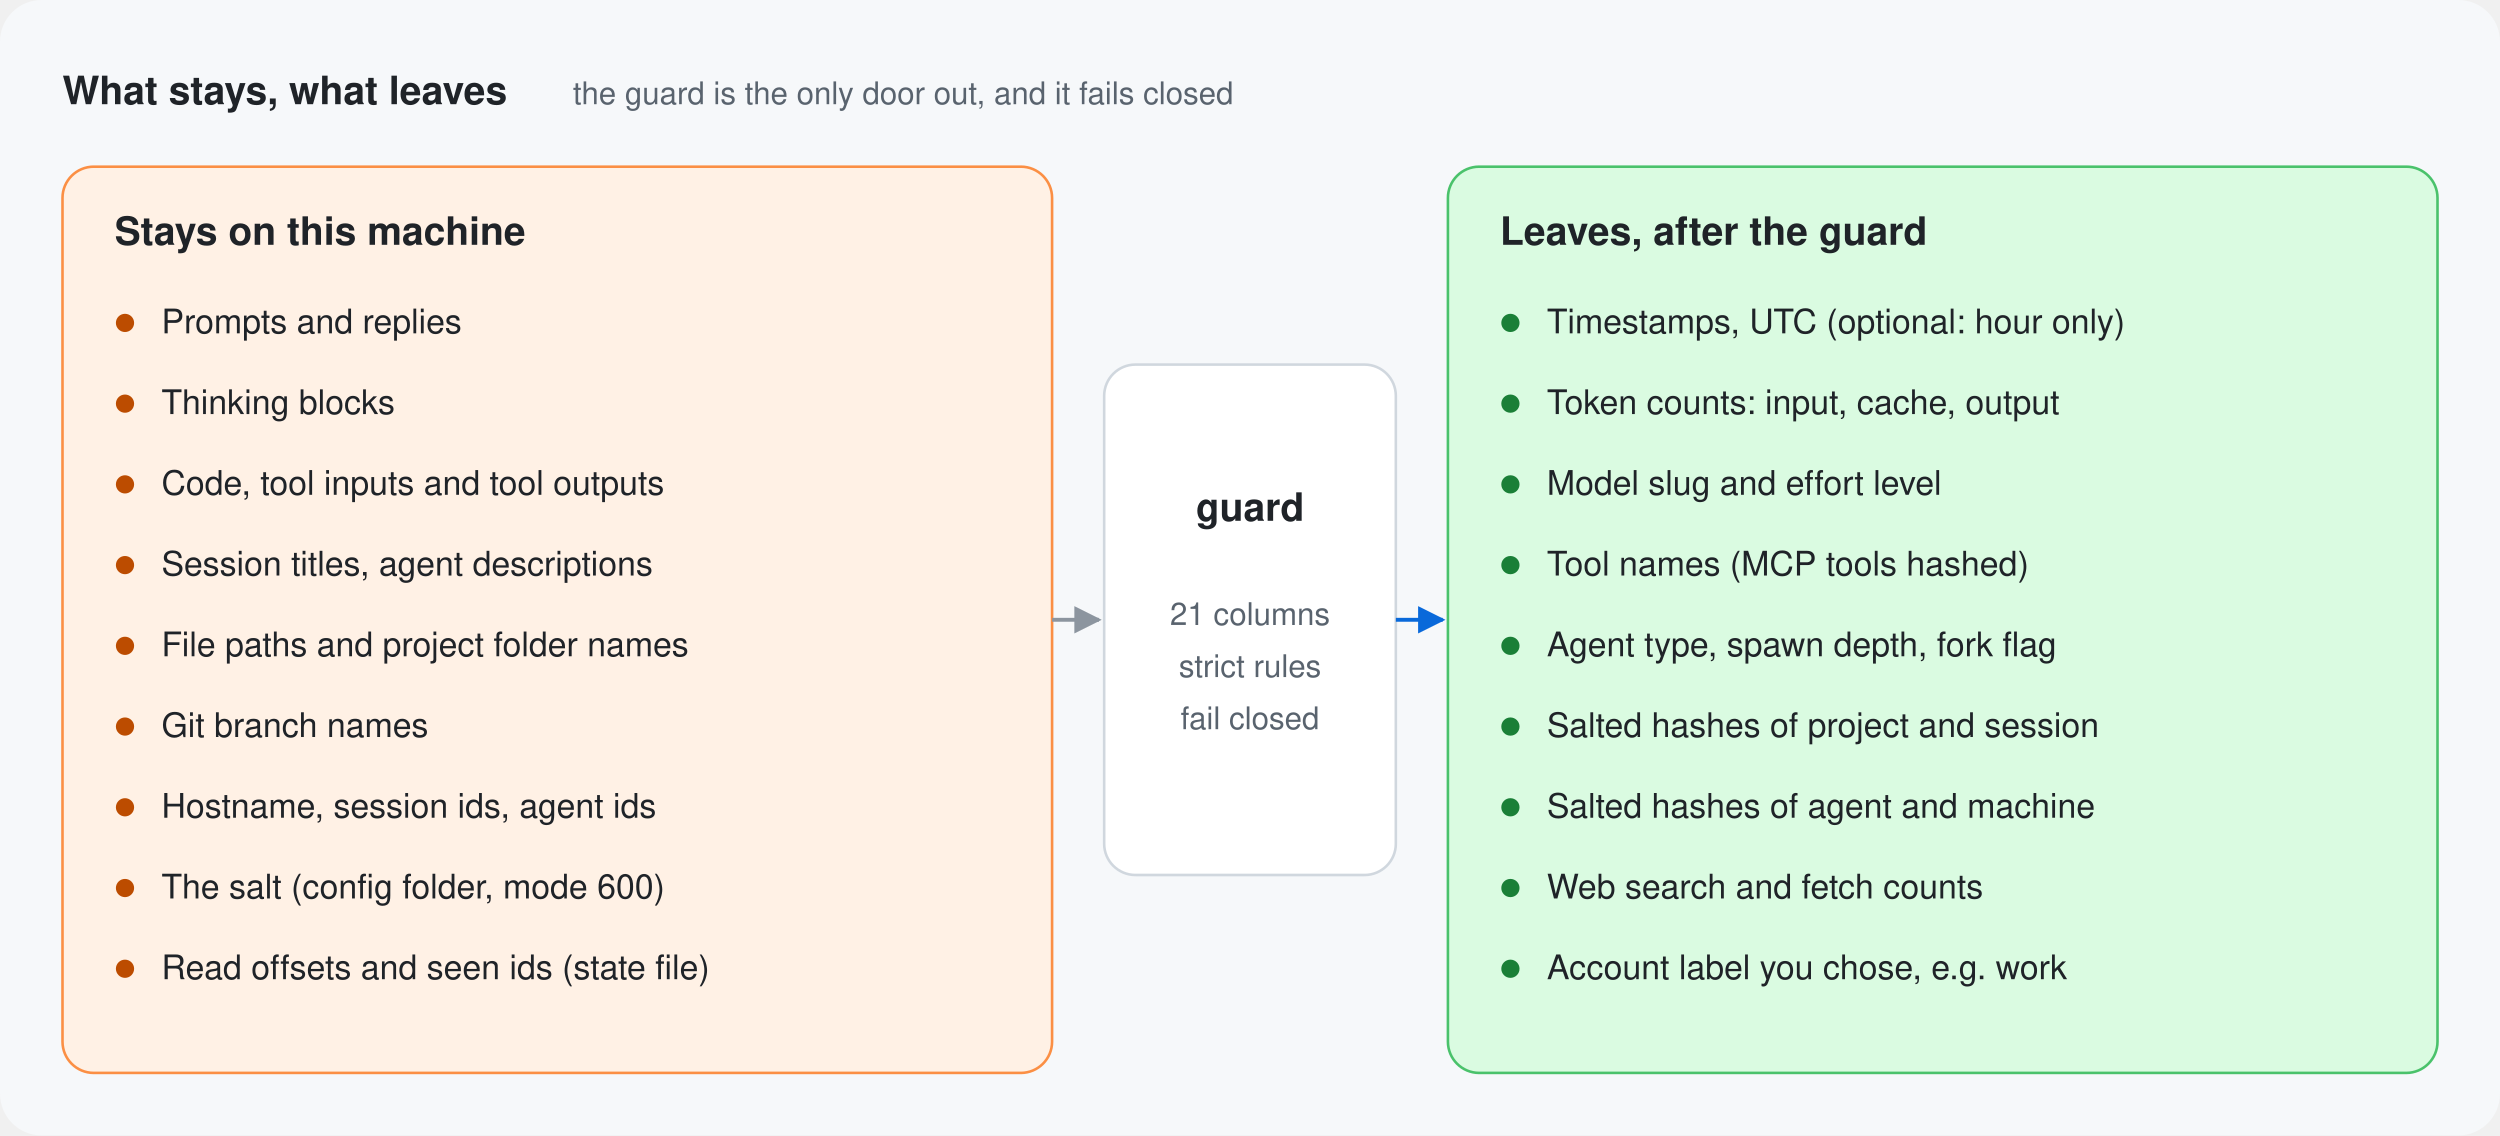
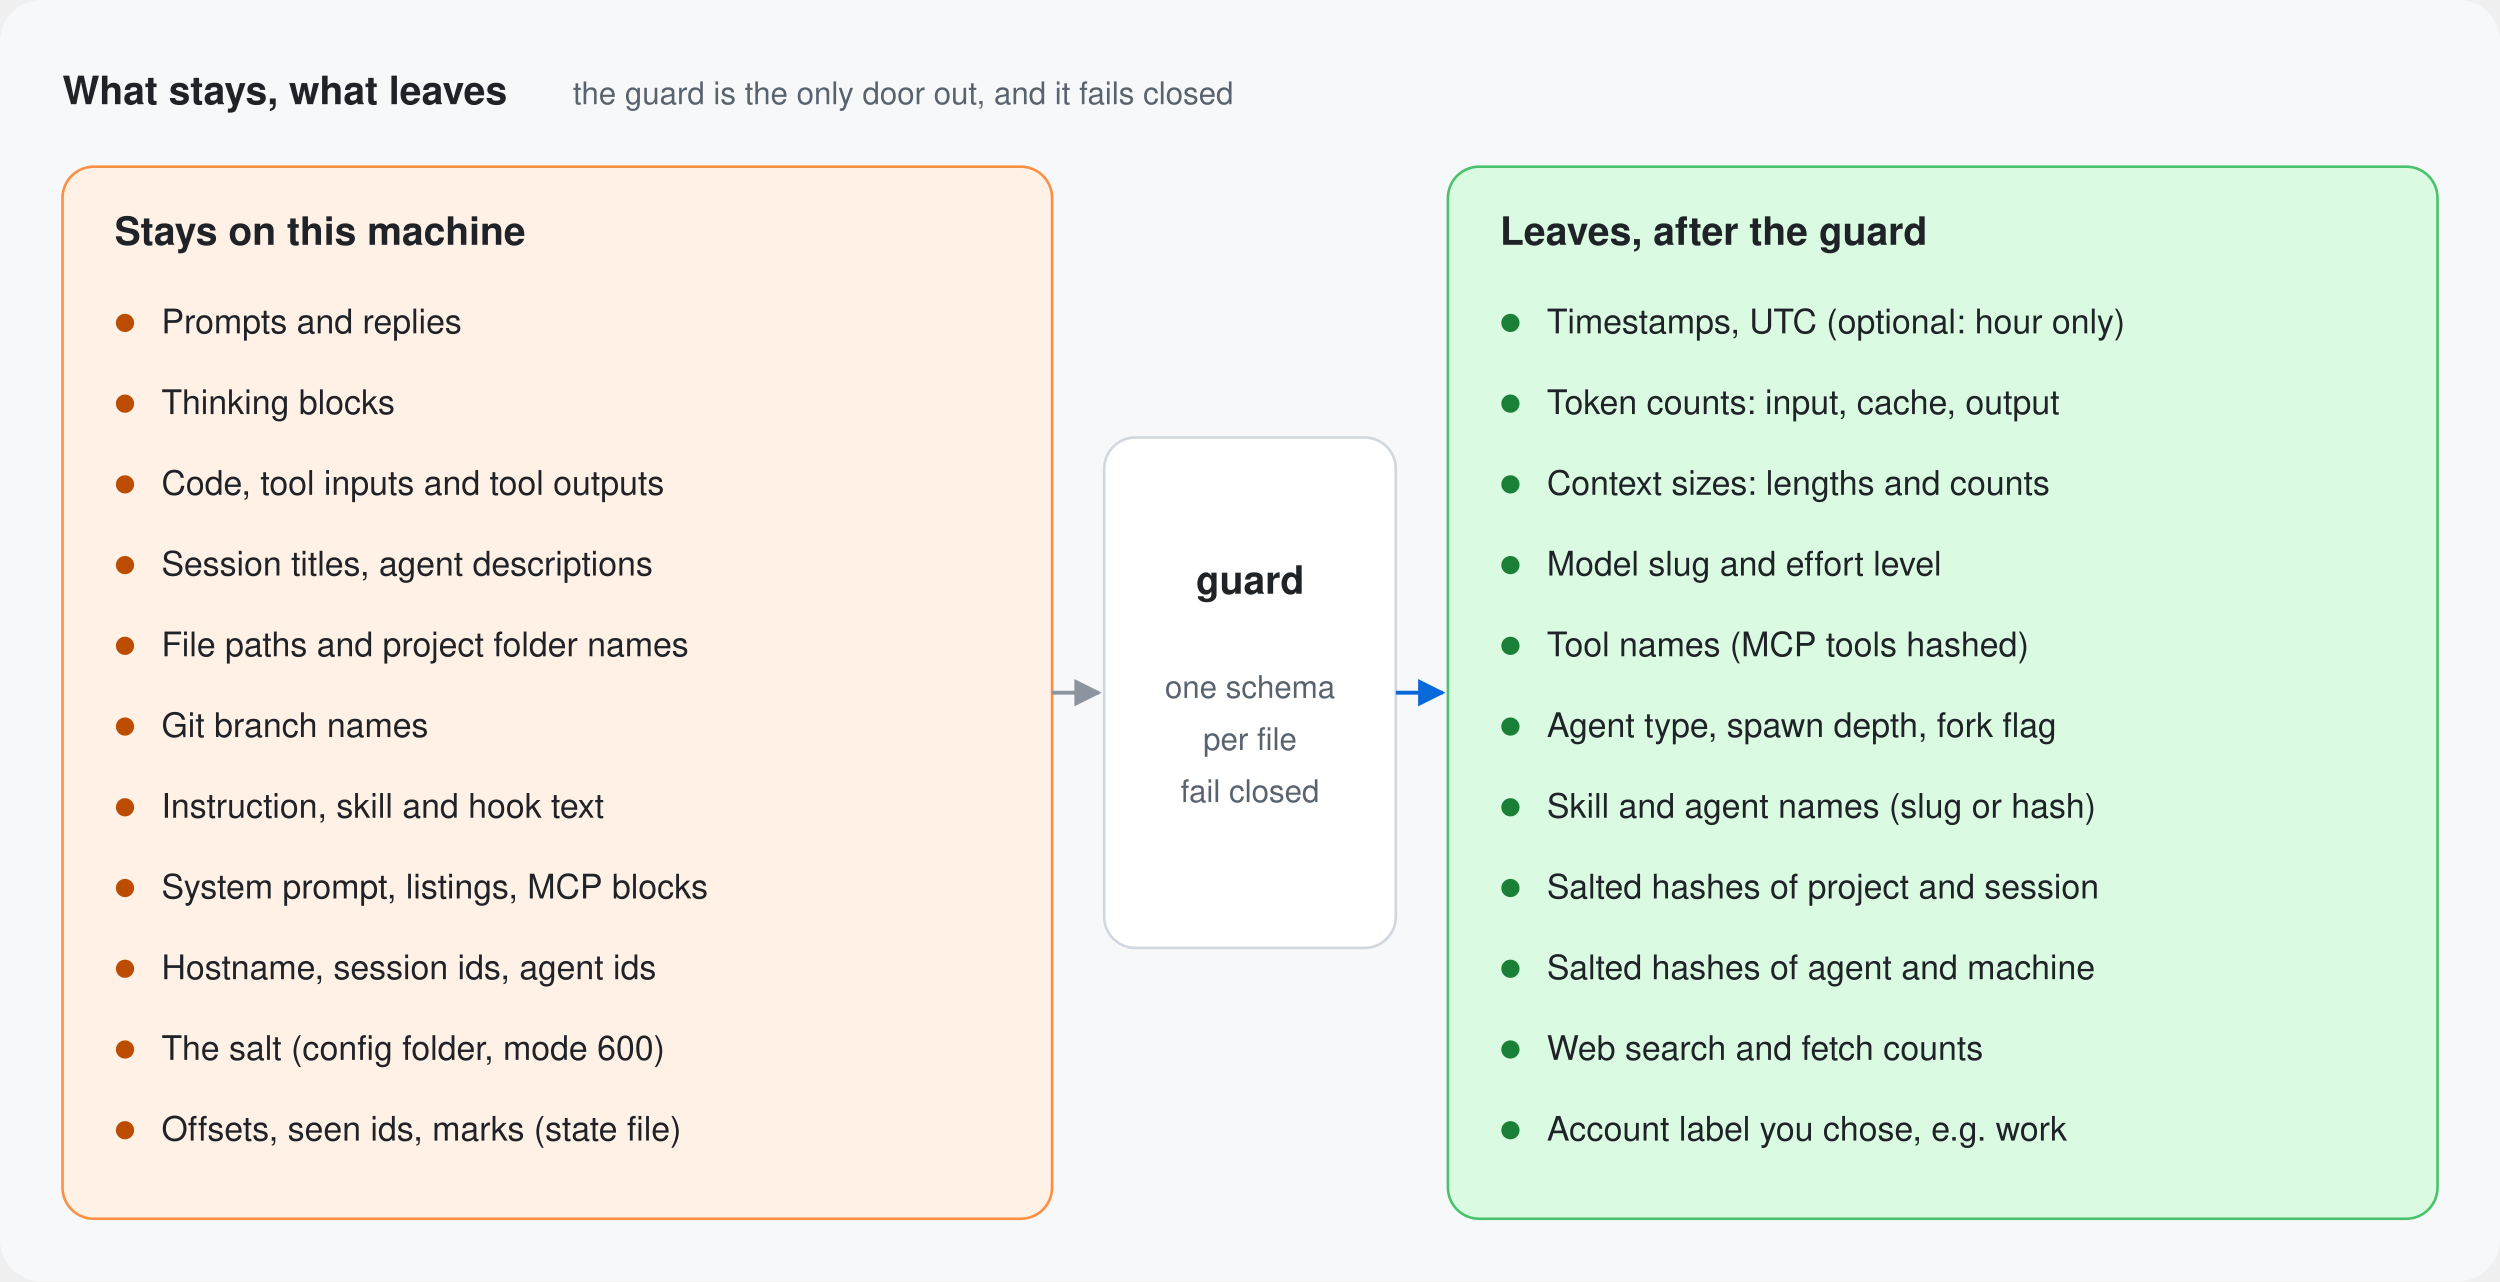
- <svg xmlns="http://www.w3.org/2000/svg" width="960" height="436" viewBox="0 0 960 436" role="img" aria-labelledby="title desc">
+ <svg xmlns="http://www.w3.org/2000/svg" width="960" height="492" viewBox="0 0 960 492" role="img" aria-labelledby="title desc">
  <style>
    .bg { fill: #f6f8fa; }
    .card { fill: #ffffff; stroke: #d0d7de; stroke-width: 1; }
    .blue { fill: #ddf4ff; stroke: #54aeff; stroke-width: 1; }
    .green { fill: #dafbe1; stroke: #4ac26b; stroke-width: 1; }
    .orange { fill: #fff1e5; stroke: #fb8f44; stroke-width: 1; }
    .purple { fill: #fbefff; stroke: #c297ff; stroke-width: 1; }
    .red { fill: #ffebe9; stroke: #ff8182; stroke-width: 1; }
    .ink { fill: #59636e; }
    text { fill: #1f2328; font-family: -apple-system, BlinkMacSystemFont, "Segoe UI", Helvetica, Arial, sans-serif; font-size: 13px; }
    .h { font-size: 15px; font-weight: 600; }
    .b { font-weight: 600; }
    .s { font-size: 12px; fill: #59636e; }
    .mono { font-family: ui-monospace, SFMono-Regular, Menlo, Consolas, monospace; }
    .num { fill: #ffffff; font-size: 12px; font-weight: 600; }
    .line { stroke: #8c959f; stroke-width: 1.5; fill: none; }
    .line-blue { stroke: #0969da; stroke-width: 1.5; fill: none; }
    .line-purple { stroke: #8250df; stroke-width: 1.5; fill: none; stroke-dasharray: 5 4; }
    .line-red { stroke: #cf222e; stroke-width: 1.5; fill: none; stroke-dasharray: 5 4; }
    .a-grey { fill: #8c959f; }
    .a-blue { fill: #0969da; }
    .a-purple { fill: #8250df; }
    .a-red { fill: #cf222e; }
    .dot-blue { fill: #0969da; }
    .dot-green { fill: #1a7f37; }
    .dot-orange { fill: #bc4c00; }
    @media (prefers-color-scheme: dark) {
      .bg { fill: #0d1117; }
      .card { fill: #161b22; stroke: #30363d; }
      .blue { fill: #0f2140; stroke: #1f6feb; }
      .green { fill: #0f2a1a; stroke: #2ea043; }
      .orange { fill: #2b1a0c; stroke: #db6d28; }
      .purple { fill: #231a36; stroke: #8957e5; }
      .red { fill: #2d1214; stroke: #da3633; }
      .ink { fill: #9198a1; }
      text { fill: #e6edf3; }
      .s { fill: #9198a1; }
      .num { fill: #0d1117; }
      .line { stroke: #6e7681; }
      .line-blue { stroke: #4493f8; }
      .line-purple { stroke: #ab7df8; }
      .line-red { stroke: #f85149; }
      .a-grey { fill: #6e7681; }
      .a-blue { fill: #4493f8; }
      .a-purple { fill: #ab7df8; }
      .a-red { fill: #f85149; }
      .dot-blue { fill: #4493f8; }
      .dot-green { fill: #3fb950; }
      .dot-orange { fill: #f0883e; }
    }
  </style>
  <defs>
    <marker id="m-grey" viewBox="0 0 10 10" refX="9" refY="5" markerWidth="7" markerHeight="7" orient="auto-start-reverse">
      <path class="a-grey" d="M0,0 L10,5 L0,10 z" />
    </marker>
    <marker id="m-blue" viewBox="0 0 10 10" refX="9" refY="5" markerWidth="7" markerHeight="7" orient="auto-start-reverse">
      <path class="a-blue" d="M0,0 L10,5 L0,10 z" />
    </marker>
    <marker id="m-purple" viewBox="0 0 10 10" refX="9" refY="5" markerWidth="7" markerHeight="7" orient="auto-start-reverse">
      <path class="a-purple" d="M0,0 L10,5 L0,10 z" />
    </marker>
    <marker id="m-red" viewBox="0 0 10 10" refX="9" refY="5" markerWidth="7" markerHeight="7" orient="auto-start-reverse">
      <path class="a-red" d="M0,0 L10,5 L0,10 z" />
    </marker>
  </defs>
-   <rect class="bg" x="0" y="0" width="960" height="436" rx="16" />
+   <rect class="bg" x="0" y="0" width="960" height="492" rx="16" />
  <text x="24" y="40" class="h">What stays, what leaves</text>
  <text x="220" y="40" class="s">the guard is the only door out, and it fails closed</text>
-   <rect class="orange" x="24" y="64" width="380" height="348" rx="12" />
+   <rect class="orange" x="24" y="64" width="380" height="404" rx="12" />
  <text x="44" y="94" class="h">Stays on this machine</text>
-   <rect class="green" x="556" y="64" width="380" height="348" rx="12" />
+   <rect class="green" x="556" y="64" width="380" height="404" rx="12" />
  <text x="576" y="94" class="h">Leaves, after the guard</text>
  <circle class="dot-orange" cx="48" cy="124" r="3.5" />
  <text x="62" y="128">Prompts and replies</text>
  <circle class="dot-orange" cx="48" cy="155" r="3.5" />
  <text x="62" y="159">Thinking blocks</text>
  <circle class="dot-orange" cx="48" cy="186" r="3.5" />
  <text x="62" y="190">Code, tool inputs and tool outputs</text>
  <circle class="dot-orange" cx="48" cy="217" r="3.5" />
  <text x="62" y="221">Session titles, agent descriptions</text>
  <circle class="dot-orange" cx="48" cy="248" r="3.5" />
  <text x="62" y="252">File paths and project folder names</text>
  <circle class="dot-orange" cx="48" cy="279" r="3.5" />
  <text x="62" y="283">Git branch names</text>
  <circle class="dot-orange" cx="48" cy="310" r="3.5" />
-   <text x="62" y="314">Hostname, session ids, agent ids</text>
+   <text x="62" y="314">Instruction, skill and hook text</text>
  <circle class="dot-orange" cx="48" cy="341" r="3.5" />
-   <text x="62" y="345">The salt (config folder, mode 600)</text>
+   <text x="62" y="345">System prompt, listings, MCP blocks</text>
  <circle class="dot-orange" cx="48" cy="372" r="3.5" />
-   <text x="62" y="376">Read offsets and seen ids (state file)</text>
+   <text x="62" y="376">Hostname, session ids, agent ids</text>
+   <circle class="dot-orange" cx="48" cy="403" r="3.5" />
+   <text x="62" y="407">The salt (config folder, mode 600)</text>
+   <circle class="dot-orange" cx="48" cy="434" r="3.5" />
+   <text x="62" y="438">Offsets, seen ids, marks (state file)</text>
  <circle class="dot-green" cx="580" cy="124" r="3.5" />
  <text x="594" y="128">Timestamps, UTC (optional: hour only)</text>
  <circle class="dot-green" cx="580" cy="155" r="3.5" />
  <text x="594" y="159">Token counts: input, cache, output</text>
  <circle class="dot-green" cx="580" cy="186" r="3.5" />
-   <text x="594" y="190">Model slug and effort level</text>
+   <text x="594" y="190">Context sizes: lengths and counts</text>
  <circle class="dot-green" cx="580" cy="217" r="3.5" />
-   <text x="594" y="221">Tool names (MCP tools hashed)</text>
+   <text x="594" y="221">Model slug and effort level</text>
  <circle class="dot-green" cx="580" cy="248" r="3.5" />
-   <text x="594" y="252">Agent type, spawn depth, fork flag</text>
+   <text x="594" y="252">Tool names (MCP tools hashed)</text>
  <circle class="dot-green" cx="580" cy="279" r="3.5" />
-   <text x="594" y="283">Salted hashes of project and session</text>
+   <text x="594" y="283">Agent type, spawn depth, fork flag</text>
  <circle class="dot-green" cx="580" cy="310" r="3.5" />
-   <text x="594" y="314">Salted hashes of agent and machine</text>
+   <text x="594" y="314">Skill and agent names (slug or hash)</text>
  <circle class="dot-green" cx="580" cy="341" r="3.5" />
-   <text x="594" y="345">Web search and fetch counts</text>
+   <text x="594" y="345">Salted hashes of project and session</text>
  <circle class="dot-green" cx="580" cy="372" r="3.5" />
-   <text x="594" y="376">Account label you chose, e.g. work</text>
-   <rect class="card" x="424" y="140" width="112" height="196" rx="12" />
-   <text x="480" y="200" class="h" text-anchor="middle">guard</text>
-   <text x="480" y="240" class="s" text-anchor="middle">21 columns</text>
-   <text x="480" y="260" class="s" text-anchor="middle">strict rules</text>
-   <text x="480" y="280" class="s" text-anchor="middle">fail closed</text>
-   <path class="line" d="M404,238 L422,238" marker-end="url(#m-grey)" />
-   <path class="line-blue" d="M536,238 L554,238" marker-end="url(#m-blue)" />
+   <text x="594" y="376">Salted hashes of agent and machine</text>
+   <circle class="dot-green" cx="580" cy="403" r="3.5" />
+   <text x="594" y="407">Web search and fetch counts</text>
+   <circle class="dot-green" cx="580" cy="434" r="3.5" />
+   <text x="594" y="438">Account label you chose, e.g. work</text>
+   <rect class="card" x="424" y="168" width="112" height="196" rx="12" />
+   <text x="480" y="228" class="h" text-anchor="middle">guard</text>
+   <text x="480" y="268" class="s" text-anchor="middle">one schema</text>
+   <text x="480" y="288" class="s" text-anchor="middle">per file</text>
+   <text x="480" y="308" class="s" text-anchor="middle">fail closed</text>
+   <path class="line" d="M404,266 L422,266" marker-end="url(#m-grey)" />
+   <path class="line-blue" d="M536,266 L554,266" marker-end="url(#m-blue)" />
</svg>
